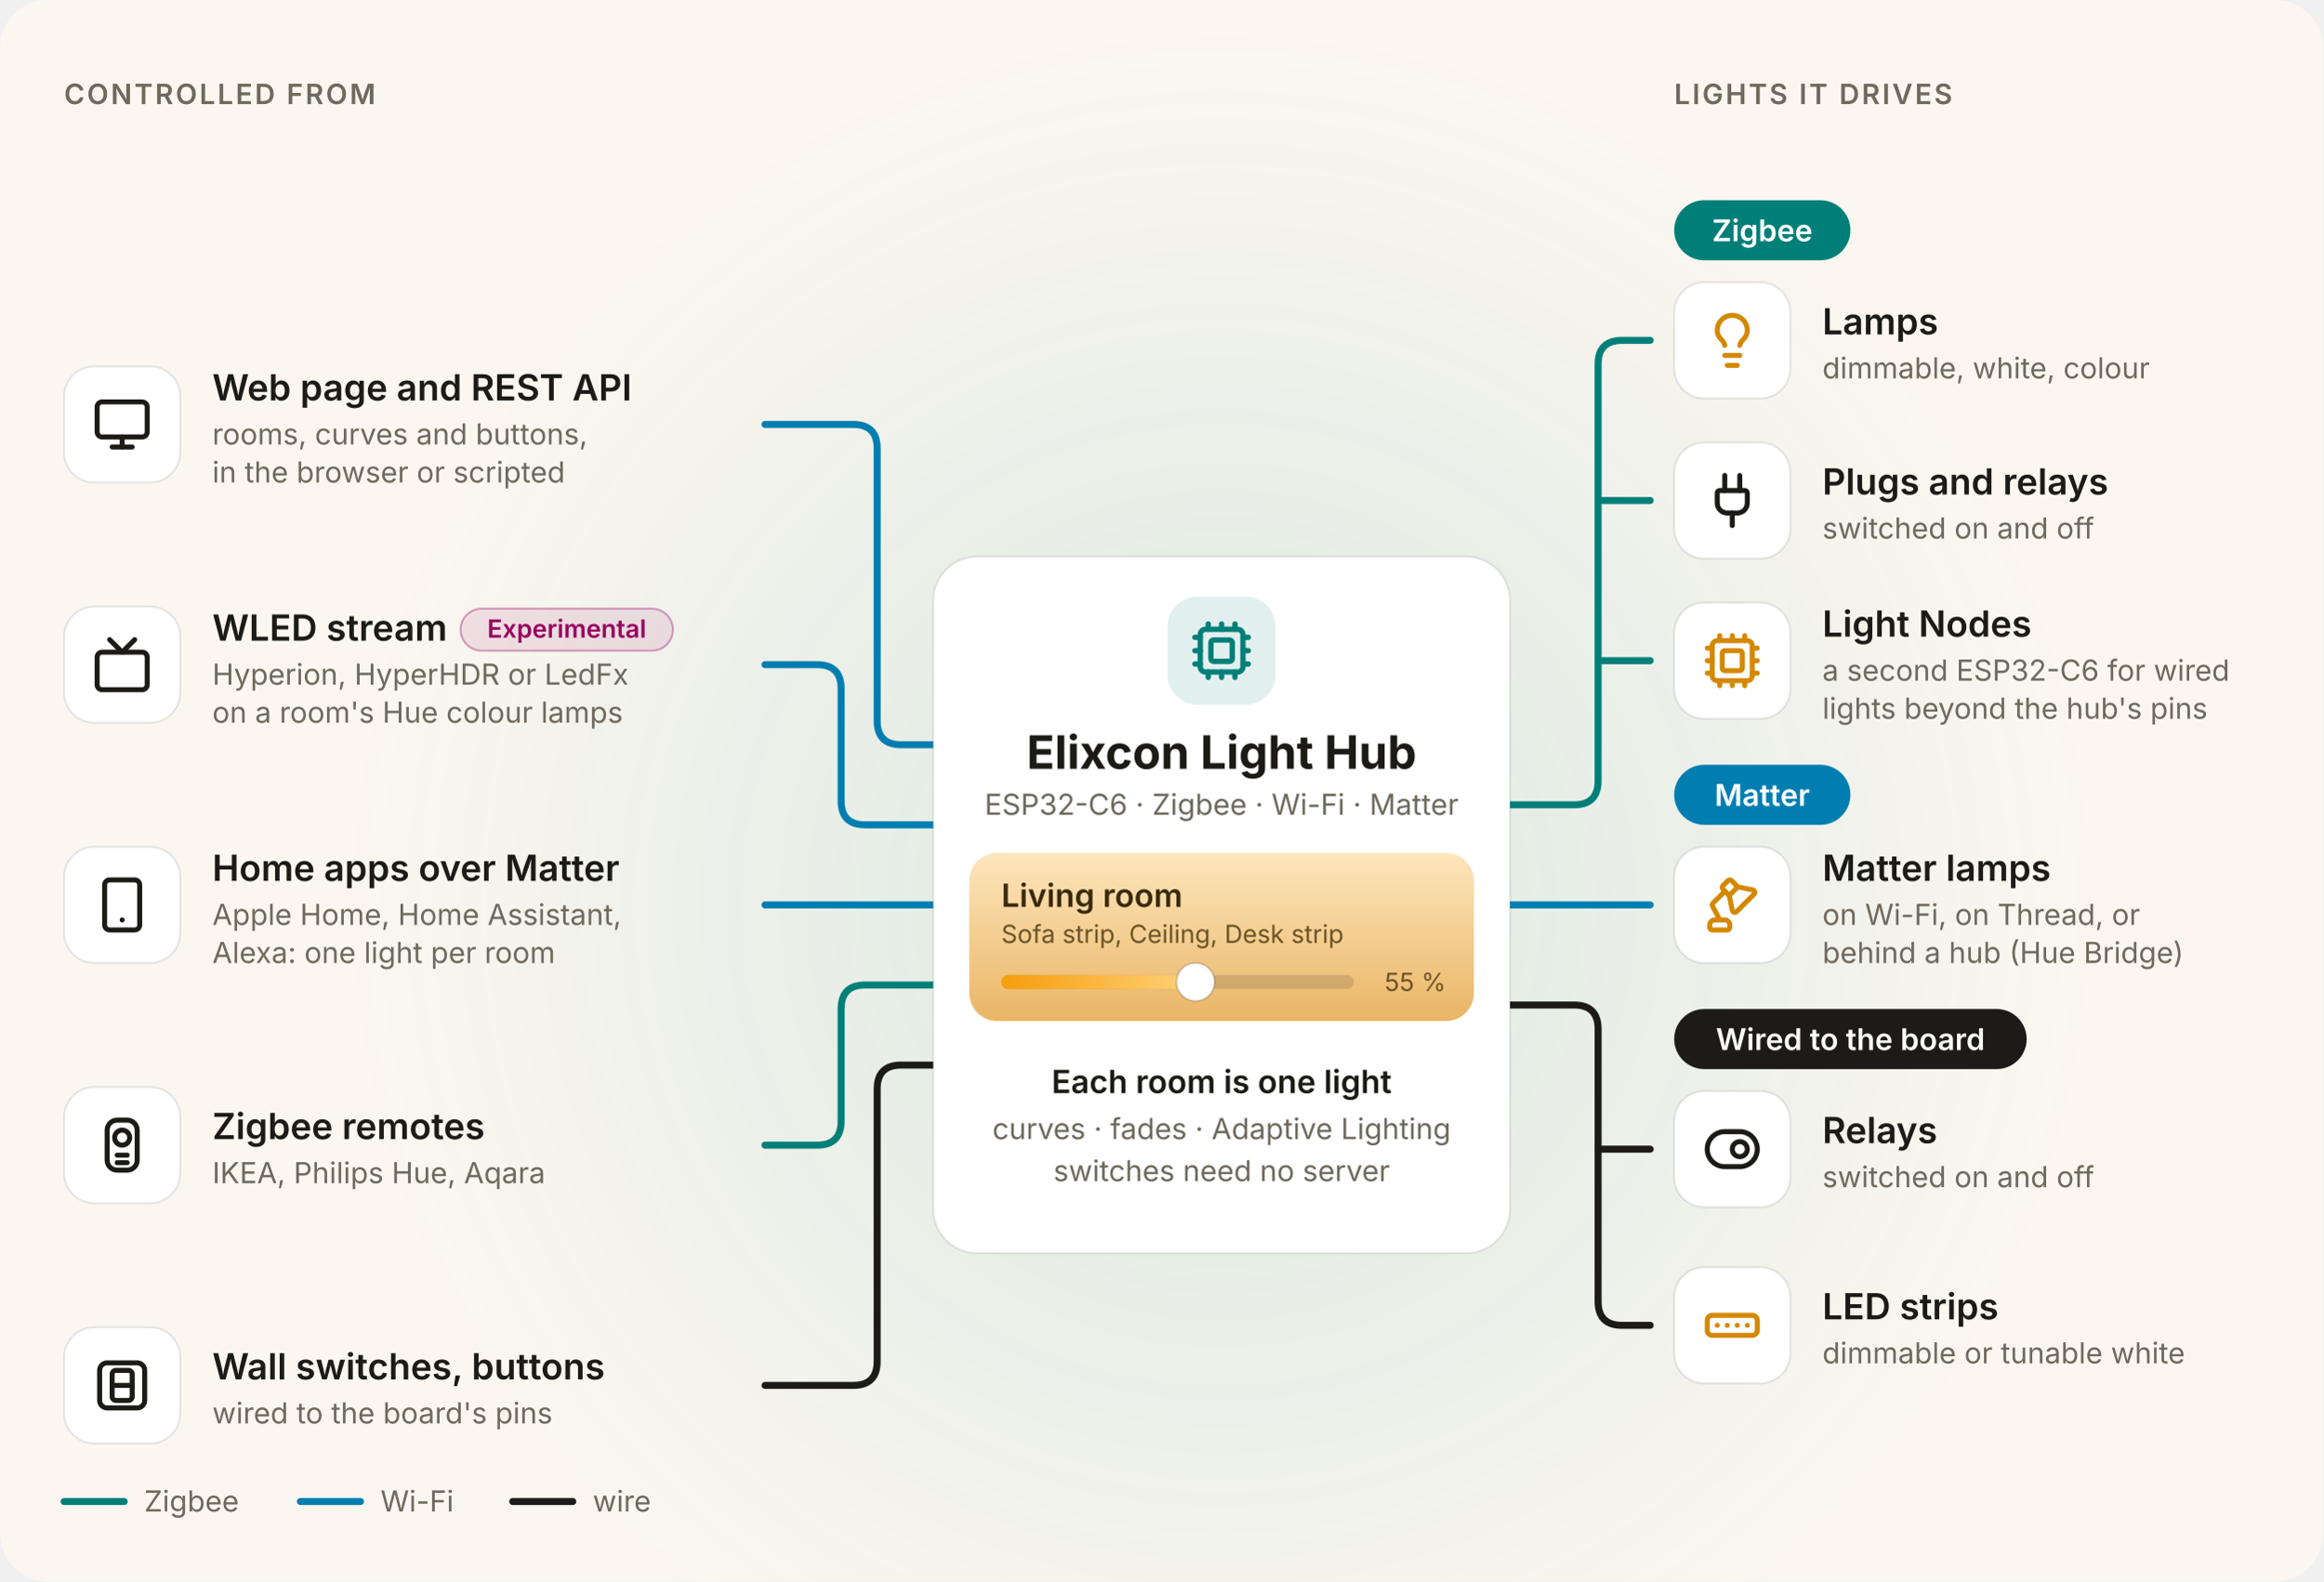
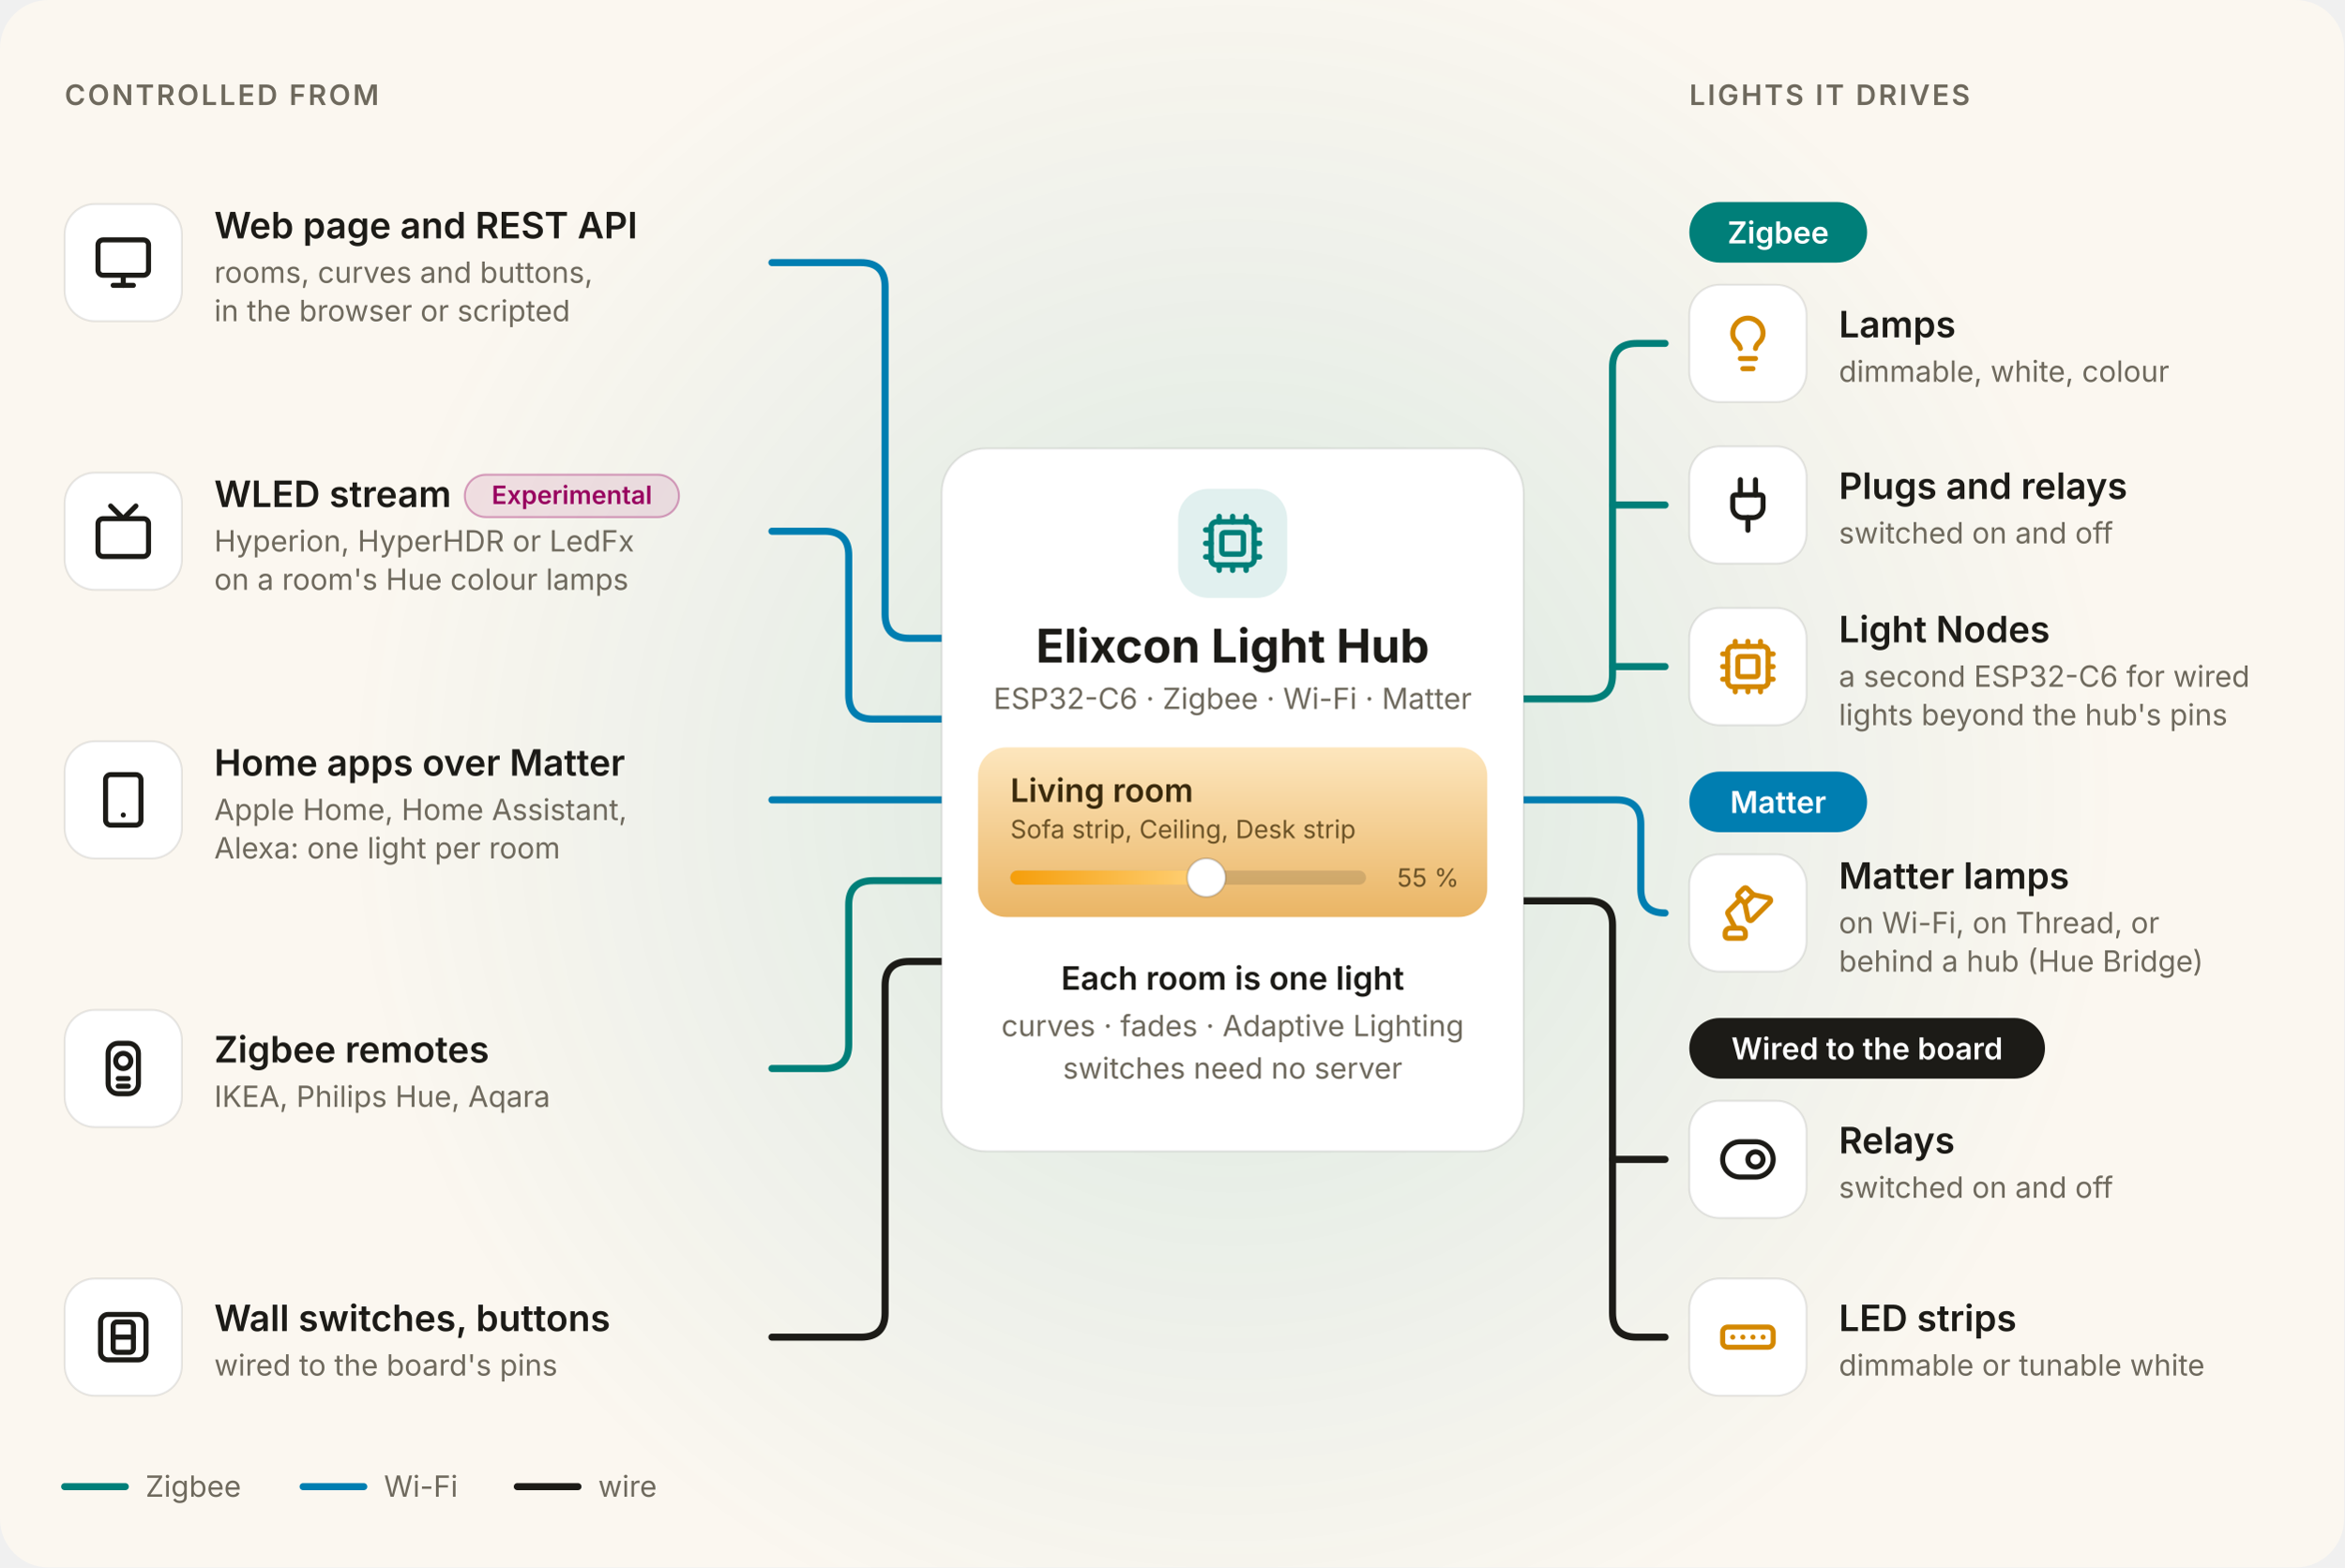
- <svg xmlns="http://www.w3.org/2000/svg" viewBox="0 0 1160 790" width="1160" height="790" role="img" aria-labelledby="t d">
+ <svg xmlns="http://www.w3.org/2000/svg" viewBox="0 0 1160 776" width="1160" height="776" role="img" aria-labelledby="t d">
  <style>
svg { font-family: -apple-system, BlinkMacSystemFont, Inter, "Segoe UI", Roboto, sans-serif; }
.bg { fill: #fbf7f0; }
.glow { stop-color: #007f79; }
.hub, .tile { fill: #ffffff; stroke: rgb(28 27 23 / .10); }
.ic { fill: none; stroke: #1c1b17; stroke-width: 2; stroke-linecap: round; stroke-linejoin: round; }
.ic.lit { stroke: #d48800; }
.ic.hubic { stroke: #007f79; }
.hubtile { fill: rgb(0 127 121 / .12); }
.label { fill: #1c1b17; font-size: 18px; font-weight: 600; }
.sub, .muted { fill: #6e695d; font-size: 14.5px; }
.title { fill: #1c1b17; font-size: 23px; font-weight: 700; }
.cap { fill: #1c1b17; font-size: 16px; font-weight: 600; }
.head { fill: #6e695d; font-size: 14px; font-weight: 600; letter-spacing: .08em; }
.link { fill: none; stroke-width: 3.5; stroke-linecap: round; stroke-linejoin: round; }
.link.zb { stroke: #007f79; } .link.wf { stroke: #007eb1; } .link.wr { stroke: #1c1b17; }
.pill.zb { fill: #007f79; } .pill.wf { fill: #007eb1; } .pill.wr { fill: #1c1b17; }
.pilltext { fill: #ffffff; font-size: 15px; font-weight: 600; }
.room-t { fill: #3a2a0c; font-size: 16px; font-weight: 600; }
.room-s { fill: #6b5226; font-size: 12.5px; }
.track { fill: rgb(28 27 23 / .14); }
.knob { fill: #ffffff; stroke: rgb(28 27 23 / .18); }
.badge { fill: rgb(152 0 95 / .10); stroke: rgb(152 0 95 / .35); }
.badgetext { fill: #98005f; font-size: 12.5px; font-weight: 600; }
@media (prefers-color-scheme: dark) {
  .bg { fill: #111110; }
  .glow { stop-color: #5fbab4; }
  .hub { fill: #1c1b17; stroke: rgb(246 245 242 / .18); }
  .tile { fill: #36332c; stroke: rgb(246 245 242 / .28); }
  .badge { fill: rgb(226 95 161 / .16); stroke: rgb(226 95 161 / .5); }
  .badgetext { fill: #e25fa1; }
  .ic { stroke: #f6f5f2; }
  .ic.lit { stroke: #f5b301; }
  .ic.hubic { stroke: #5fbab4; }
  .hubtile { fill: rgb(95 186 180 / .16); }
  .label, .title, .cap { fill: #f6f5f2; }
  .sub, .muted, .head { fill: #bcc7c6; }
  .link.zb { stroke: #5fbab4; } .link.wf { stroke: #59b1dc; } .link.wr { stroke: #e6e3dc; }
  .pill.zb { fill: #5fbab4; } .pill.wf { fill: #59b1dc; } .pill.wr { fill: #e6e3dc; }
  .pilltext { fill: #111110; }
}
</style>
  <defs>
-     <radialGradient id="g" cx="610.0" cy="452" r="440" gradientUnits="userSpaceOnUse">
+     <radialGradient id="g" cx="610.0" cy="396" r="440" gradientUnits="userSpaceOnUse">
      <stop class="glow" offset="0" stop-opacity=".13" />
      <stop class="glow" offset="1" stop-opacity="0" />
    </radialGradient>
    <linearGradient id="room" x1="0" y1="0" x2="0" y2="1">
      <stop offset="0" stop-color="#fde6bd" />
      <stop offset="1" stop-color="#eab565" />
    </linearGradient>
    <linearGradient id="level" x1="0" y1="0" x2="1" y2="0">
      <stop offset="0" stop-color="#f59e0b" />
      <stop offset="1" stop-color="#ffd27a" />
    </linearGradient>
  </defs>
-   <rect class="bg" width="1160" height="790" rx="24" />
-   <rect fill="url(#g)" width="1160" height="790" rx="24" />
+   <rect class="bg" width="1160" height="776" rx="24" />
+   <rect fill="url(#g)" width="1160" height="776" rx="24" />
  <text class="head" x="32" y="52">CONTROLLED FROM</text>
  <text class="head" x="836" y="52">LIGHTS IT DRIVES</text>
-   <path class="link wf" d="M382 212H426Q438 212 438 224V360Q438 372 450 372H466" />
-   <path class="link wf" d="M382 332H408Q420 332 420 344V400Q420 412 432 412H466" />
-   <path class="link wf" d="M382 452H466" />
-   <path class="link zb" d="M382 572H408Q420 572 420 560V504Q420 492 432 492H466" />
-   <path class="link wr" d="M382 692H426Q438 692 438 680V544Q438 532 450 532H466" />
-   <path class="link zb" d="M754 402H786Q798 402 798 390V182Q798 170 810 170H824" />
+   <path class="link wf" d="M382 130H426Q438 130 438 142V304Q438 316 450 316H466" />
+   <path class="link wf" d="M382 263H408Q420 263 420 275V344Q420 356 432 356H466" />
+   <path class="link wf" d="M382 396H466" />
+   <path class="link zb" d="M382 529H408Q420 529 420 517V448Q420 436 432 436H466" />
+   <path class="link wr" d="M382 662H426Q438 662 438 650V488Q438 476 450 476H466" />
+   <path class="link zb" d="M754 346H786Q798 346 798 334V182Q798 170 810 170H824" />
  <path class="link zb" d="M798 250H824" />
  <path class="link zb" d="M798 330H824" />
-   <path class="link wf" d="M754 452H824" />
-   <path class="link wr" d="M754 502H786Q798 502 798 514V650Q798 662 810 662H824" />
+   <path class="link wf" d="M754 396H800Q812 396 812 408V440Q812 452 824 452" />
+   <path class="link wr" d="M754 446H786Q798 446 798 458V650Q798 662 810 662H824" />
  <path class="link wr" d="M798 574H824" />
-   <rect class="tile" x="32" y="183.0" width="58" height="58" rx="15" />
-   <g class="ic" transform="translate(46.0 197) scale(1.25)">
+   <rect class="tile" x="32" y="101.0" width="58" height="58" rx="15" />
+   <g class="ic" transform="translate(46.0 115) scale(1.25)">
    <rect width="20" height="14" x="2" y="3" rx="2" />
    <line x1="8" x2="16" y1="21" y2="21" />
    <line x1="12" x2="12" y1="17" y2="21" />
  </g>
-   <text class="label" x="106" y="200">Web page and REST API</text>
-   <text class="sub" x="106" y="222">rooms, curves and buttons,</text>
-   <text class="sub" x="106" y="241">in the browser or scripted</text>
-   <rect class="tile" x="32" y="303.0" width="58" height="58" rx="15" />
-   <g class="ic" transform="translate(46.0 317) scale(1.25)">
+   <text class="label" x="106" y="118">Web page and REST API</text>
+   <text class="sub" x="106" y="140">rooms, curves and buttons,</text>
+   <text class="sub" x="106" y="159">in the browser or scripted</text>
+   <rect class="tile" x="32" y="234.0" width="58" height="58" rx="15" />
+   <g class="ic" transform="translate(46.0 248) scale(1.25)">
    <path d="m17 2-5 5-5-5" />
    <rect width="20" height="15" x="2" y="7" rx="2" />
  </g>
-   <text class="label" x="106" y="320">WLED stream</text>
-   <rect class="badge" x="230" y="304" width="106" height="21" rx="10.5" />
-   <text class="badgetext" x="283.0" y="318.5" text-anchor="middle">Experimental</text>
-   <text class="sub" x="106" y="342">Hyperion, HyperHDR or LedFx</text>
-   <text class="sub" x="106" y="361">on a room's Hue colour lamps</text>
-   <rect class="tile" x="32" y="423.0" width="58" height="58" rx="15" />
-   <g class="ic" transform="translate(46.0 437) scale(1.25)">
+   <text class="label" x="106" y="251">WLED stream</text>
+   <rect class="badge" x="230" y="235" width="106" height="21" rx="10.5" />
+   <text class="badgetext" x="283.0" y="249.5" text-anchor="middle">Experimental</text>
+   <text class="sub" x="106" y="273">Hyperion, HyperHDR or LedFx</text>
+   <text class="sub" x="106" y="292">on a room's Hue colour lamps</text>
+   <rect class="tile" x="32" y="367.0" width="58" height="58" rx="15" />
+   <g class="ic" transform="translate(46.0 381) scale(1.25)">
    <rect width="14" height="20" x="5" y="2" rx="2" ry="2" />
    <path d="M12 18h.01" />
  </g>
-   <text class="label" x="106" y="440">Home apps over Matter</text>
-   <text class="sub" x="106" y="462">Apple Home, Home Assistant,</text>
-   <text class="sub" x="106" y="481">Alexa: one light per room</text>
-   <rect class="tile" x="32" y="543.0" width="58" height="58" rx="15" />
-   <g class="ic" transform="translate(46.0 557) scale(1.25)">
+   <text class="label" x="106" y="384">Home apps over Matter</text>
+   <text class="sub" x="106" y="406">Apple Home, Home Assistant,</text>
+   <text class="sub" x="106" y="425">Alexa: one light per room</text>
+   <rect class="tile" x="32" y="500.0" width="58" height="58" rx="15" />
+   <g class="ic" transform="translate(46.0 514) scale(1.25)">
    <rect x="6" y="2" width="12" height="20" rx="4" />
    <circle cx="12" cy="9" r="3" />
    <path d="M10 16h4" />
    <path d="M10 19h4" />
  </g>
-   <text class="label" x="106" y="569">Zigbee remotes</text>
-   <text class="sub" x="106" y="591">IKEA, Philips Hue, Aqara</text>
-   <rect class="tile" x="32" y="663.0" width="58" height="58" rx="15" />
-   <g class="ic" transform="translate(46.0 677) scale(1.25)">
+   <text class="label" x="106" y="526">Zigbee remotes</text>
+   <text class="sub" x="106" y="548">IKEA, Philips Hue, Aqara</text>
+   <rect class="tile" x="32" y="633.0" width="58" height="58" rx="15" />
+   <g class="ic" transform="translate(46.0 647) scale(1.25)">
    <rect x="3" y="3" width="18" height="18" rx="3" />
    <rect x="8" y="6" width="8" height="12" rx="1.5" />
    <path d="M8 12h8" />
  </g>
-   <text class="label" x="106" y="689">Wall switches, buttons</text>
-   <text class="sub" x="106" y="711">wired to the board's pins</text>
-   <rect class="hub" x="466" y="278" width="288" height="348" rx="22" />
-   <rect class="hubtile" x="583.0" y="298" width="54" height="54" rx="15" />
-   <g class="ic hubic" transform="translate(594.0 309) scale(1.3333)">
+   <text class="label" x="106" y="659">Wall switches, buttons</text>
+   <text class="sub" x="106" y="681">wired to the board's pins</text>
+   <rect class="hub" x="466" y="222" width="288" height="348" rx="22" />
+   <rect class="hubtile" x="583.0" y="242" width="54" height="54" rx="15" />
+   <g class="ic hubic" transform="translate(594.0 253) scale(1.3333)">
    <path d="M12 20v2" />
    <path d="M12 2v2" />
    <path d="M17 20v2" />
    <path d="M17 2v2" />
    <path d="M2 12h2" />
    <path d="M2 17h2" />
    <path d="M2 7h2" />
    <path d="M20 12h2" />
    <path d="M20 17h2" />
    <path d="M20 7h2" />
    <path d="M7 20v2" />
    <path d="M7 2v2" />
    <rect x="4" y="4" width="16" height="16" rx="2" />
    <rect x="8" y="8" width="8" height="8" rx="1" />
  </g>
-   <text class="title" x="610.0" y="384" text-anchor="middle">Elixcon Light Hub</text>
-   <text class="muted" x="610.0" y="407" text-anchor="middle">ESP32-C6 · Zigbee · Wi-Fi · Matter</text>
-   <rect x="484" y="426" width="252" height="84" rx="14" fill="url(#room)" />
-   <text class="room-t" x="500" y="453">Living room</text>
-   <text class="room-s" x="500" y="471">Sofa strip, Ceiling, Desk strip</text>
-   <rect class="track" x="500" y="487" width="176" height="7" rx="3.5" />
-   <rect x="500" y="487" width="97" height="7" rx="3.5" fill="url(#level)" />
-   <circle class="knob" cx="597" cy="490.5" r="9.5" />
-   <text class="room-s" x="722" y="495" text-anchor="end">55 %</text>
-   <text class="cap" x="610.0" y="546" text-anchor="middle">Each room is one light</text>
-   <text class="muted" x="610.0" y="569" text-anchor="middle">curves · fades · Adaptive Lighting</text>
-   <text class="muted" x="610.0" y="590" text-anchor="middle">switches need no server</text>
+   <text class="title" x="610.0" y="328" text-anchor="middle">Elixcon Light Hub</text>
+   <text class="muted" x="610.0" y="351" text-anchor="middle">ESP32-C6 · Zigbee · Wi-Fi · Matter</text>
+   <rect x="484" y="370" width="252" height="84" rx="14" fill="url(#room)" />
+   <text class="room-t" x="500" y="397">Living room</text>
+   <text class="room-s" x="500" y="415">Sofa strip, Ceiling, Desk strip</text>
+   <rect class="track" x="500" y="431" width="176" height="7" rx="3.5" />
+   <rect x="500" y="431" width="97" height="7" rx="3.5" fill="url(#level)" />
+   <circle class="knob" cx="597" cy="434.5" r="9.5" />
+   <text class="room-s" x="722" y="439" text-anchor="end">55 %</text>
+   <text class="cap" x="610.0" y="490" text-anchor="middle">Each room is one light</text>
+   <text class="muted" x="610.0" y="513" text-anchor="middle">curves · fades · Adaptive Lighting</text>
+   <text class="muted" x="610.0" y="534" text-anchor="middle">switches need no server</text>
  <rect class="pill zb" x="836" y="100" width="88" height="30" rx="15" />
  <text class="pilltext" x="880.0" y="120.5" text-anchor="middle">Zigbee</text>
  <rect class="tile" x="836" y="141.0" width="58" height="58" rx="15" />
  <g class="ic lit" transform="translate(850.0 155) scale(1.25)">
    <path d="M15 14c.2-1 .7-1.7 1.5-2.5 1-.9 1.5-2.2 1.5-3.5A6 6 0 0 0 6 8c0 1 .2 2.2 1.5 3.5.7.7 1.3 1.5 1.5 2.5" />
    <path d="M9 18h6" />
    <path d="M10 22h4" />
  </g>
  <text class="label" x="910" y="167">Lamps</text>
  <text class="sub" x="910" y="189">dimmable, white, colour</text>
  <rect class="tile" x="836" y="221.0" width="58" height="58" rx="15" />
  <g class="ic" transform="translate(850.0 235) scale(1.25)">
    <path d="M12 22v-5" />
    <path d="M15 8V2" />
    <path d="M17 8a1 1 0 0 1 1 1v4a4 4 0 0 1-4 4h-4a4 4 0 0 1-4-4V9a1 1 0 0 1 1-1z" />
    <path d="M9 8V2" />
  </g>
  <text class="label" x="910" y="247">Plugs and relays</text>
  <text class="sub" x="910" y="269">switched on and off</text>
  <rect class="tile" x="836" y="301.0" width="58" height="58" rx="15" />
  <g class="ic lit" transform="translate(850.0 315) scale(1.25)">
    <path d="M12 20v2" />
    <path d="M12 2v2" />
    <path d="M17 20v2" />
    <path d="M17 2v2" />
    <path d="M2 12h2" />
    <path d="M2 17h2" />
    <path d="M2 7h2" />
    <path d="M20 12h2" />
    <path d="M20 17h2" />
    <path d="M20 7h2" />
    <path d="M7 20v2" />
    <path d="M7 2v2" />
    <rect x="4" y="4" width="16" height="16" rx="2" />
    <rect x="8" y="8" width="8" height="8" rx="1" />
  </g>
  <text class="label" x="910" y="318">Light Nodes</text>
  <text class="sub" x="910" y="340">a second ESP32-C6 for wired</text>
  <text class="sub" x="910" y="359">lights beyond the hub's pins</text>
  <rect class="pill wf" x="836" y="382" width="88" height="30" rx="15" />
  <text class="pilltext" x="880.0" y="402.5" text-anchor="middle">Matter</text>
  <rect class="tile" x="836" y="423.0" width="58" height="58" rx="15" />
  <g class="ic lit" transform="translate(850.0 437) scale(1.25)">
    <path d="M10.293 2.293a1 1 0 0 1 1.414 0l2.5 2.5 5.994 1.227a1 1 0 0 1 .506 1.687l-7 7a1 1 0 0 1-1.687-.506l-1.227-5.994-2.5-2.5a1 1 0 0 1 0-1.414z" />
    <path d="m14.207 4.793-3.414 3.414" />
    <path d="M3 20a2 2 0 0 1 2-2h4a2 2 0 0 1 2 2v1a1 1 0 0 1-1 1H4a1 1 0 0 1-1-1z" />
    <path d="m9.086 6.5-4.793 4.793a1 1 0 0 0-.18 1.17L7 18" />
  </g>
  <text class="label" x="910" y="440">Matter lamps</text>
  <text class="sub" x="910" y="462">on Wi-Fi, on Thread, or</text>
  <text class="sub" x="910" y="481">behind a hub (Hue Bridge)</text>
  <rect class="pill wr" x="836" y="504" width="176" height="30" rx="15" />
  <text class="pilltext" x="924.0" y="524.5" text-anchor="middle">Wired to the board</text>
  <rect class="tile" x="836" y="545.0" width="58" height="58" rx="15" />
  <g class="ic" transform="translate(850.0 559) scale(1.25)">
    <circle cx="15" cy="12" r="3" />
    <rect width="20" height="14" x="2" y="5" rx="7" />
  </g>
  <text class="label" x="910" y="571">Relays</text>
  <text class="sub" x="910" y="593">switched on and off</text>
  <rect class="tile" x="836" y="633.0" width="58" height="58" rx="15" />
  <g class="ic lit" transform="translate(850.0 647) scale(1.25)">
    <rect x="2" y="8" width="20" height="8" rx="2" />
    <path d="M6 12h.01" />
    <path d="M10 12h.01" />
    <path d="M14 12h.01" />
    <path d="M18 12h.01" />
  </g>
  <text class="label" x="910" y="659">LED strips</text>
  <text class="sub" x="910" y="681">dimmable or tunable white</text>
-   <path class="link zb" d="M32 750h30" />
-   <text class="muted" x="72" y="755">Zigbee</text>
-   <path class="link wf" d="M150 750h30" />
-   <text class="muted" x="190" y="755">Wi-Fi</text>
-   <path class="link wr" d="M256 750h30" />
-   <text class="muted" x="296" y="755">wire</text>
+   <path class="link zb" d="M32 736h30" />
+   <text class="muted" x="72" y="741">Zigbee</text>
+   <path class="link wf" d="M150 736h30" />
+   <text class="muted" x="190" y="741">Wi-Fi</text>
+   <path class="link wr" d="M256 736h30" />
+   <text class="muted" x="296" y="741">wire</text>
</svg>
